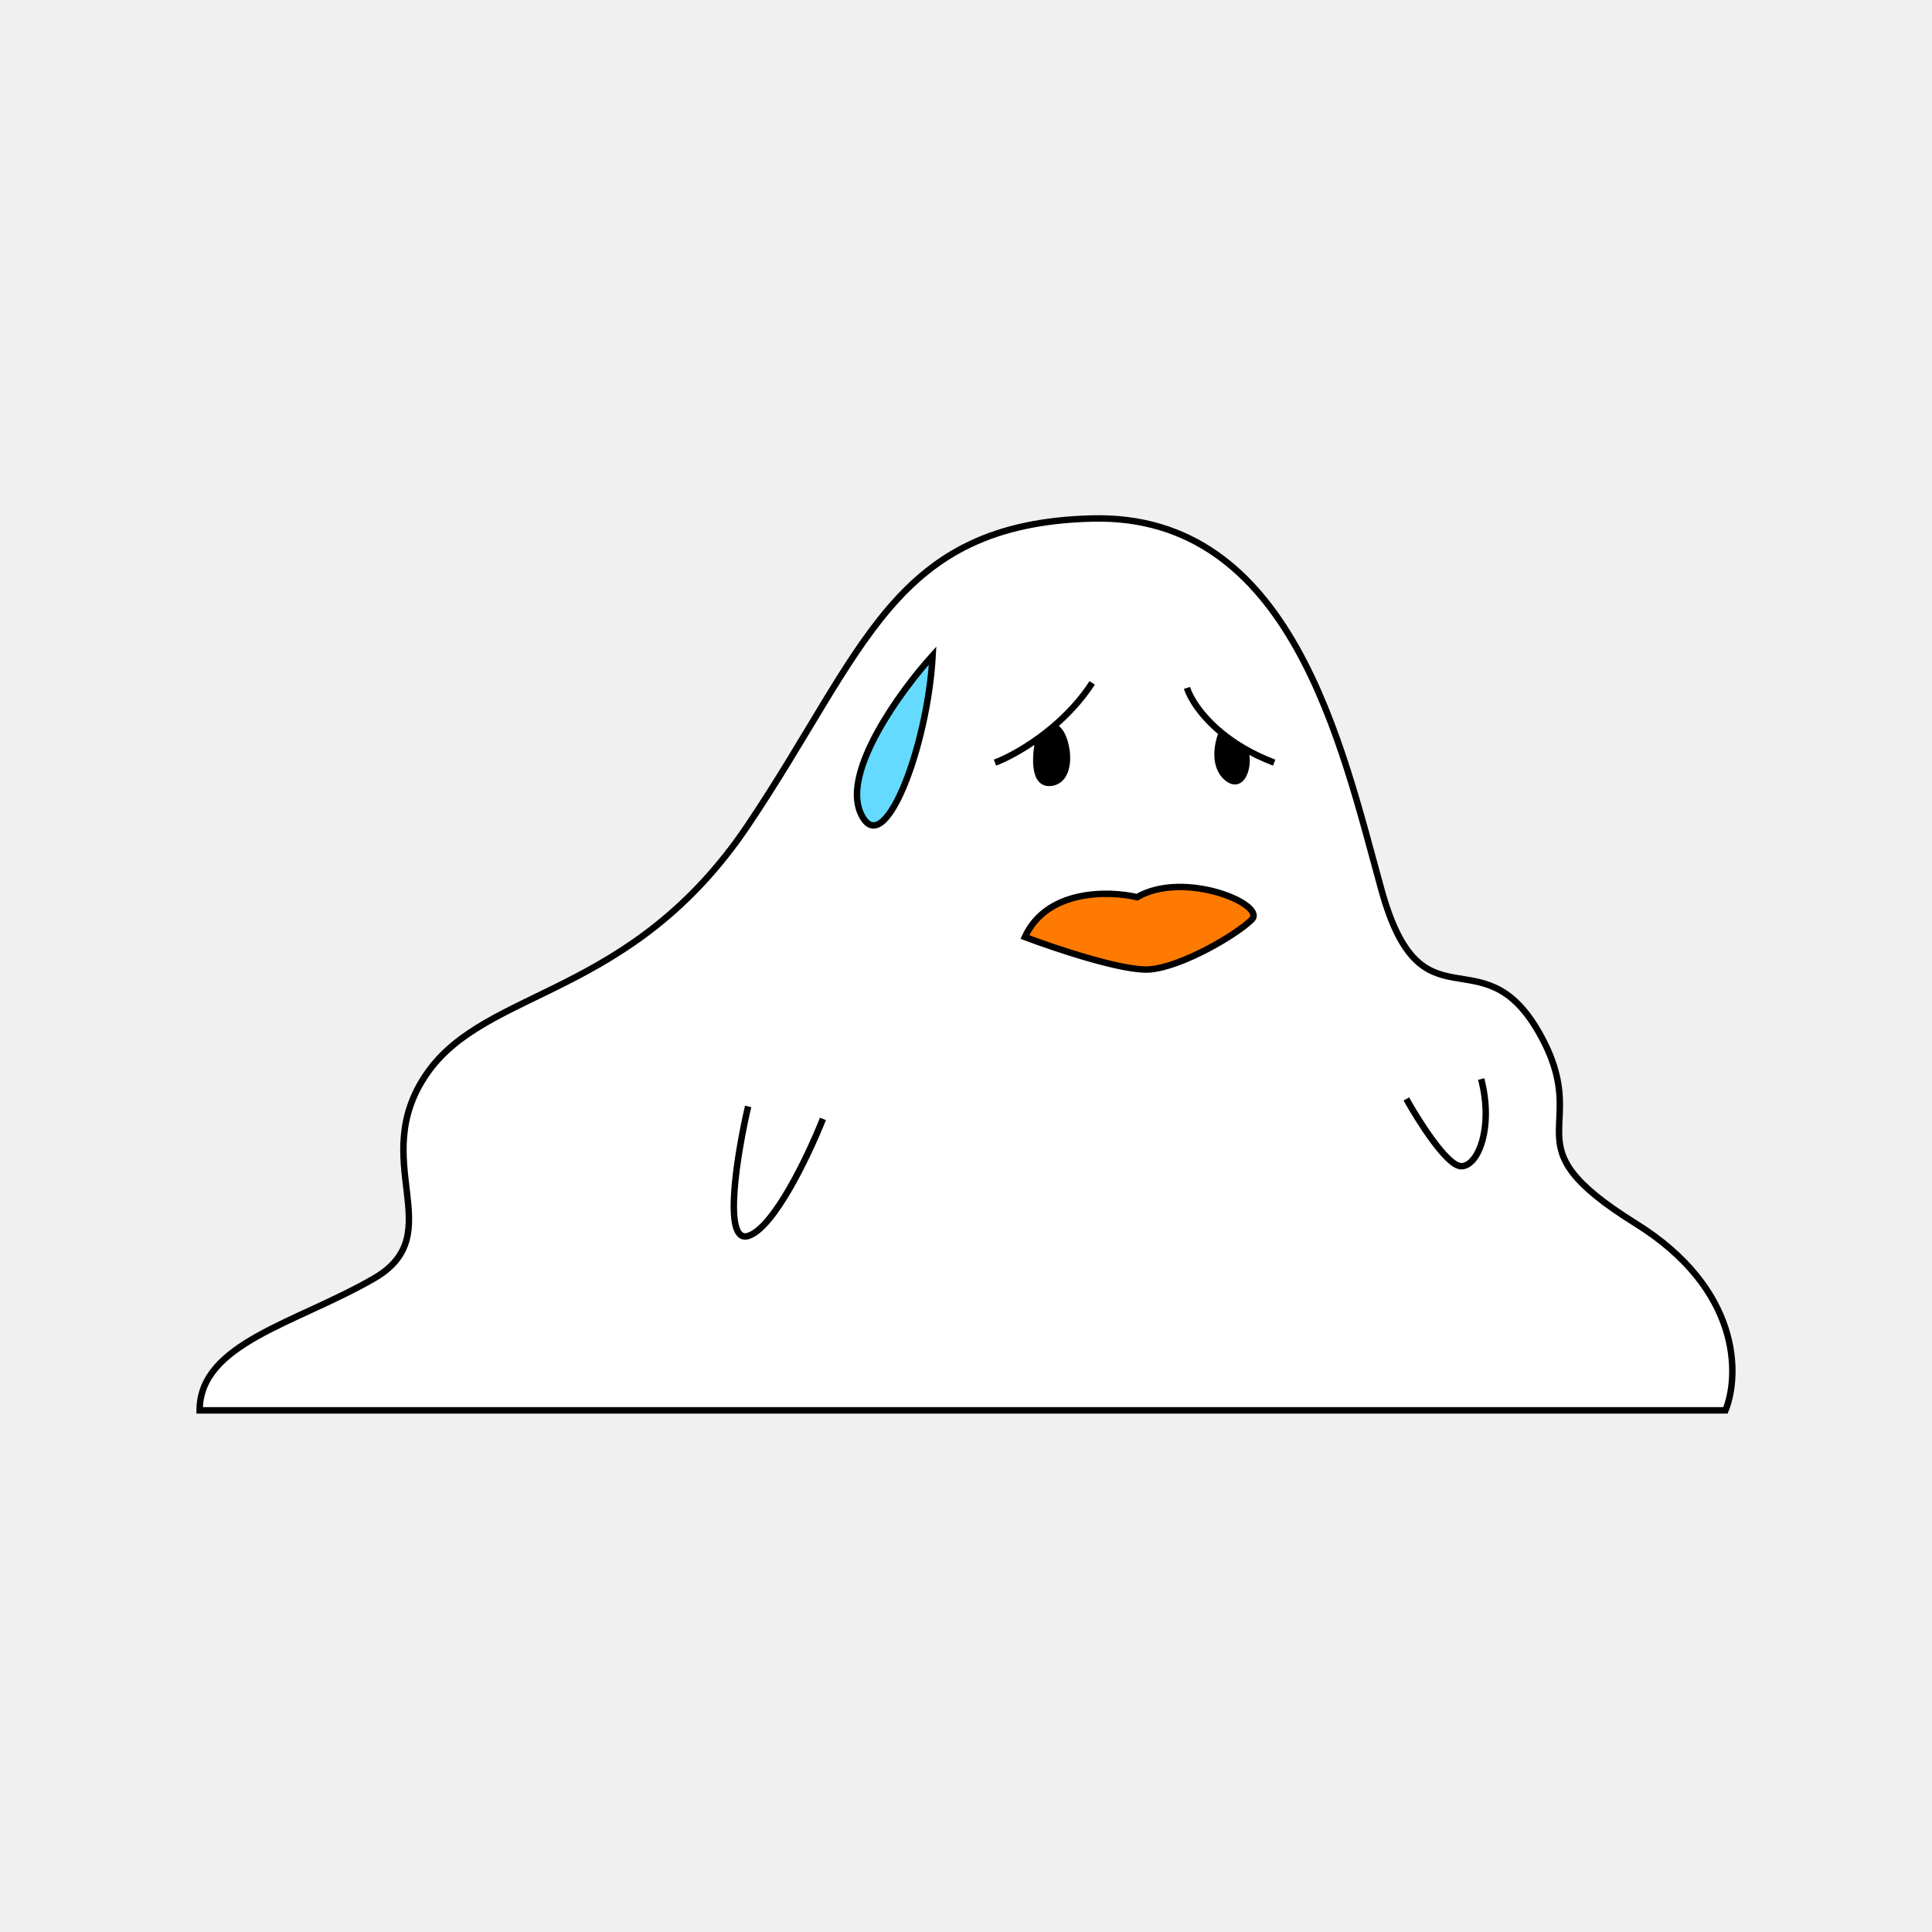
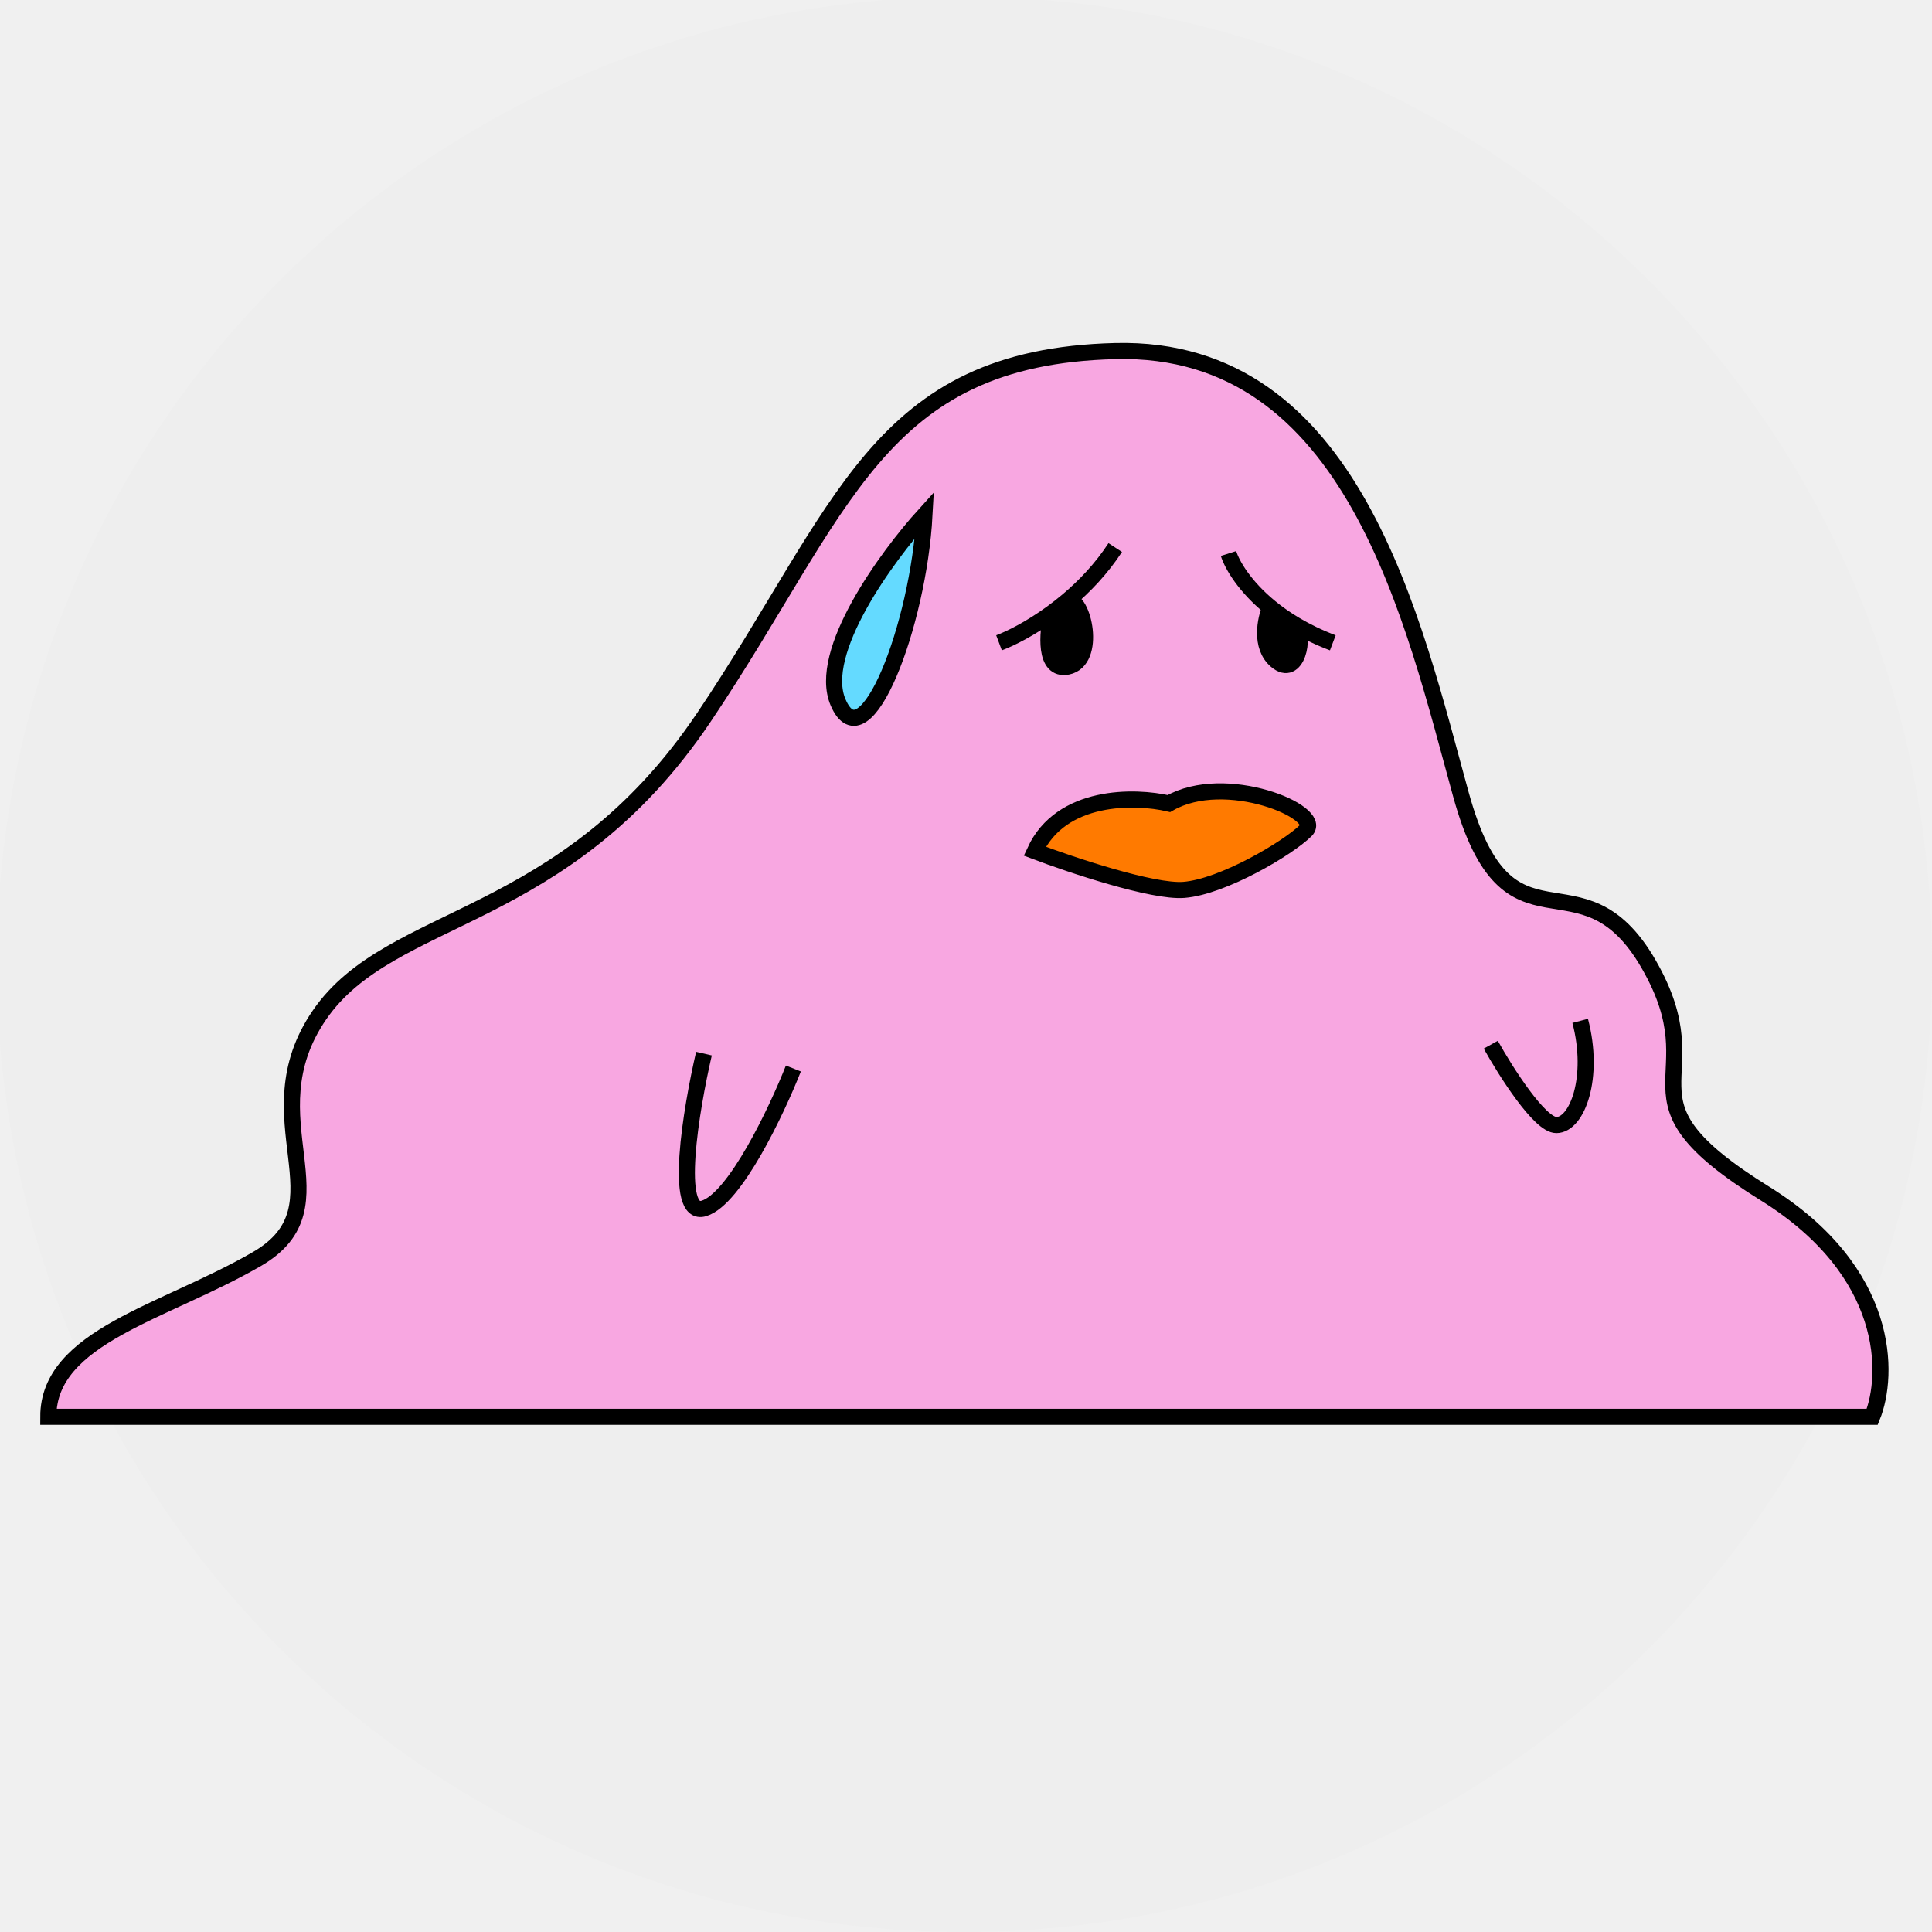
<svg xmlns="http://www.w3.org/2000/svg" width="600" height="600" viewBox="0 0 600 600" fill="none">
-   <path fill-rule="evenodd" clip-rule="evenodd" d="M62 438H535.862C540.249 427.169 540.817 400.399 507.988 379.974C466.951 354.443 495.599 351.348 477.79 320.401C459.982 289.455 441.399 321.175 429.011 276.302C416.622 231.429 401.136 159.477 339.194 161.025C277.251 162.572 268.734 202.029 232.342 256.187C195.951 310.344 151.043 306.475 132.46 333.554C113.877 360.633 140.203 383.069 116.2 396.995C92.197 410.921 62 417.111 62 438ZM357.002 301.06C348.95 301.679 327.837 294.612 318.288 291.002C325.102 276.147 344.356 276.56 353.131 278.623C367.842 270.113 393.394 280.944 388.748 285.586C384.102 290.228 367.068 300.286 357.002 301.06ZM289.639 203.577C279.832 214.408 261.61 239.32 267.185 252.318C274.154 268.565 288.094 232.203 289.639 203.577ZM326.805 243.034C320.611 244.272 321.484 234.266 322.696 229.108C324.05 228.122 325.428 227.05 326.805 225.89C330.915 224.993 334.548 241.487 326.805 243.034ZM381.005 241.487C376.669 237.773 378.166 230.707 379.456 227.638C381.356 229.193 383.531 230.736 386.006 232.203C388.685 235.297 386.425 246.129 381.005 241.487Z" fill="white" />
-   <path d="M318.288 291.002C327.837 294.612 348.95 301.679 357.002 301.06C367.068 300.286 384.102 290.228 388.748 285.586C393.394 280.944 367.842 270.113 353.131 278.623C344.356 276.56 325.102 276.147 318.288 291.002Z" fill="#FF7A00" />
-   <path d="M289.639 203.577C279.832 214.408 261.61 239.32 267.185 252.318C274.154 268.565 288.094 232.203 289.639 203.577Z" fill="#64DAFF" />
-   <path d="M322.696 229.108C321.484 234.266 320.611 244.272 326.805 243.034C334.548 241.487 330.915 224.993 326.805 225.89C325.428 227.05 324.05 228.122 322.696 229.108Z" fill="black" />
-   <path d="M379.456 227.638C378.166 230.707 376.669 237.773 381.005 241.487C386.425 246.129 388.685 235.297 386.006 232.203C383.531 230.736 381.356 229.193 379.456 227.638Z" fill="black" />
-   <path d="M232.342 343.612C228.987 358.054 224.29 386.319 232.342 383.843C240.395 381.367 251.183 358.569 255.571 347.48M436.753 341.291C440.625 348.254 449.452 362.18 453.788 362.18C459.208 362.18 463.853 349.801 459.982 335.101M308.997 236.845C312.05 235.701 317.173 233.128 322.696 229.108M339.194 212.087C335.605 217.585 331.208 222.183 326.805 225.89M368.616 213.634C369.575 216.667 372.846 222.227 379.456 227.638M395.716 236.845C392.063 235.46 388.838 233.881 386.006 232.203M322.696 229.108C321.484 234.266 320.611 244.272 326.805 243.034C334.548 241.487 330.915 224.993 326.805 225.89M322.696 229.108C324.05 228.122 325.428 227.05 326.805 225.89M379.456 227.638C378.166 230.707 376.669 237.773 381.005 241.487C386.425 246.129 388.685 235.297 386.006 232.203M379.456 227.638C381.356 229.193 383.531 230.736 386.006 232.203M62 438H535.862C540.249 427.169 540.817 400.399 507.988 379.974C466.951 354.443 495.599 351.348 477.79 320.401C459.982 289.455 441.399 321.175 429.011 276.302C416.622 231.429 401.136 159.477 339.194 161.025C277.251 162.572 268.734 202.029 232.342 256.187C195.951 310.344 151.043 306.475 132.46 333.554C113.877 360.633 140.203 383.069 116.2 396.995C92.197 410.921 62 417.111 62 438ZM318.288 291.002C327.837 294.612 348.95 301.679 357.002 301.06C367.068 300.286 384.102 290.228 388.748 285.586C393.394 280.944 367.842 270.113 353.131 278.623C344.356 276.56 325.102 276.147 318.288 291.002ZM289.639 203.577C279.832 214.408 261.61 239.32 267.185 252.318C274.154 268.565 288.094 232.203 289.639 203.577Z" stroke="black" stroke-width="2" />
+   <g clip-path="url(#clip0_567_3870)">
+     <circle cx="299.5" cy="299.5" r="300.5" fill="#EEEEEE" />
+     <path fill-rule="evenodd" clip-rule="evenodd" d="M15 440H581.444C586.689 427.057 587.368 395.069 548.124 370.663C499.069 340.154 533.315 336.456 512.027 299.476C490.739 262.496 468.525 300.401 453.716 246.78C438.907 193.159 420.396 107.18 346.351 109.029C272.306 110.878 262.125 158.028 218.624 222.743C175.122 287.458 121.44 282.835 99.226 315.193C77.013 347.55 108.482 374.361 79.789 391.002C51.097 407.643 15 415.039 15 440ZM367.639 276.364C358.013 277.103 332.776 268.66 321.361 264.345C329.506 246.595 352.522 247.088 363.011 249.553C380.597 239.384 411.141 252.327 405.587 257.874C400.034 263.421 379.671 275.439 367.639 276.364ZM287.115 159.877C275.391 172.82 253.61 202.589 260.274 218.12C268.604 237.535 285.268 194.083 287.115 159.877ZM331.542 207.026C324.138 208.505 325.182 196.549 326.63 190.385C328.248 189.208 329.896 187.926 331.542 186.54C336.455 185.469 340.798 205.177 331.542 207.026ZM396.332 205.177C391.148 200.74 392.938 192.296 394.48 188.629C396.751 190.487 399.351 192.33 402.31 194.083C405.512 197.781 402.811 210.724 396.332 205.177Z" fill="#F8A7E1" />
+     <path d="M321.361 264.345C332.776 268.66 358.013 277.103 367.639 276.364C379.671 275.439 400.034 263.421 405.587 257.874C411.141 252.327 380.597 239.384 363.011 249.553C352.522 247.088 329.506 246.595 321.361 264.345Z" fill="#FF7A00" />
+     <path d="M287.115 159.877C275.391 172.82 253.61 202.589 260.274 218.12C268.604 237.535 285.268 194.083 287.115 159.877Z" fill="#64DAFF" />
+     <path d="M326.63 190.385C325.182 196.549 324.138 208.505 331.542 207.026C340.798 205.177 336.455 185.469 331.542 186.54C329.896 187.926 328.248 189.208 326.63 190.385Z" fill="black" />
+     <path d="M394.48 188.629C392.938 192.296 391.148 200.74 396.332 205.177C402.811 210.724 405.512 197.781 402.31 194.083C399.351 192.33 396.751 190.487 394.48 188.629Z" fill="black" />
+     <path d="M218.624 327.211C214.613 344.468 208.998 378.243 218.624 375.285C228.25 372.327 241.146 345.085 246.391 331.834M462.972 324.438C467.6 332.758 478.151 349.399 483.334 349.399C489.813 349.399 495.367 334.607 490.739 317.042M310.254 199.63C313.904 198.263 320.028 195.189 326.63 190.385M346.351 170.046C342.061 176.616 336.805 182.111 331.542 186.54M381.523 171.895C382.668 175.518 386.578 182.163 394.48 188.629M413.917 199.63C409.55 197.975 405.695 196.089 402.31 194.083M326.63 190.385C325.182 196.549 324.138 208.505 331.542 207.026C340.798 205.177 336.455 185.469 331.542 186.54M326.63 190.385C328.248 189.208 329.896 187.926 331.542 186.54M394.48 188.629C392.938 192.296 391.148 200.74 396.332 205.177C402.811 210.724 405.512 197.781 402.31 194.083M394.48 188.629C396.751 190.487 399.351 192.33 402.31 194.083M15 440H581.444C586.689 427.057 587.368 395.069 548.124 370.663C499.069 340.154 533.315 336.456 512.027 299.476C490.739 262.496 468.525 300.401 453.716 246.78C438.907 193.159 420.396 107.18 346.351 109.029C272.306 110.878 262.125 158.028 218.624 222.743C175.122 287.458 121.44 282.835 99.226 315.193C77.013 347.55 108.482 374.361 79.789 391.002C51.097 407.643 15 415.039 15 440ZM321.361 264.345C332.776 268.66 358.013 277.103 367.639 276.364C379.671 275.439 400.034 263.421 405.587 257.874C411.141 252.327 380.597 239.384 363.011 249.553C352.522 247.088 329.506 246.595 321.361 264.345ZM287.115 159.877C275.391 172.82 253.61 202.589 260.274 218.12C268.604 237.535 285.268 194.083 287.115 159.877Z" stroke="black" stroke-width="5" />
+   </g>
+   <defs>
+     <clipPath id="clip0_567_3870">
+       <rect width="600" height="600" fill="white" />
+     </clipPath>
+   </defs>
</svg>
